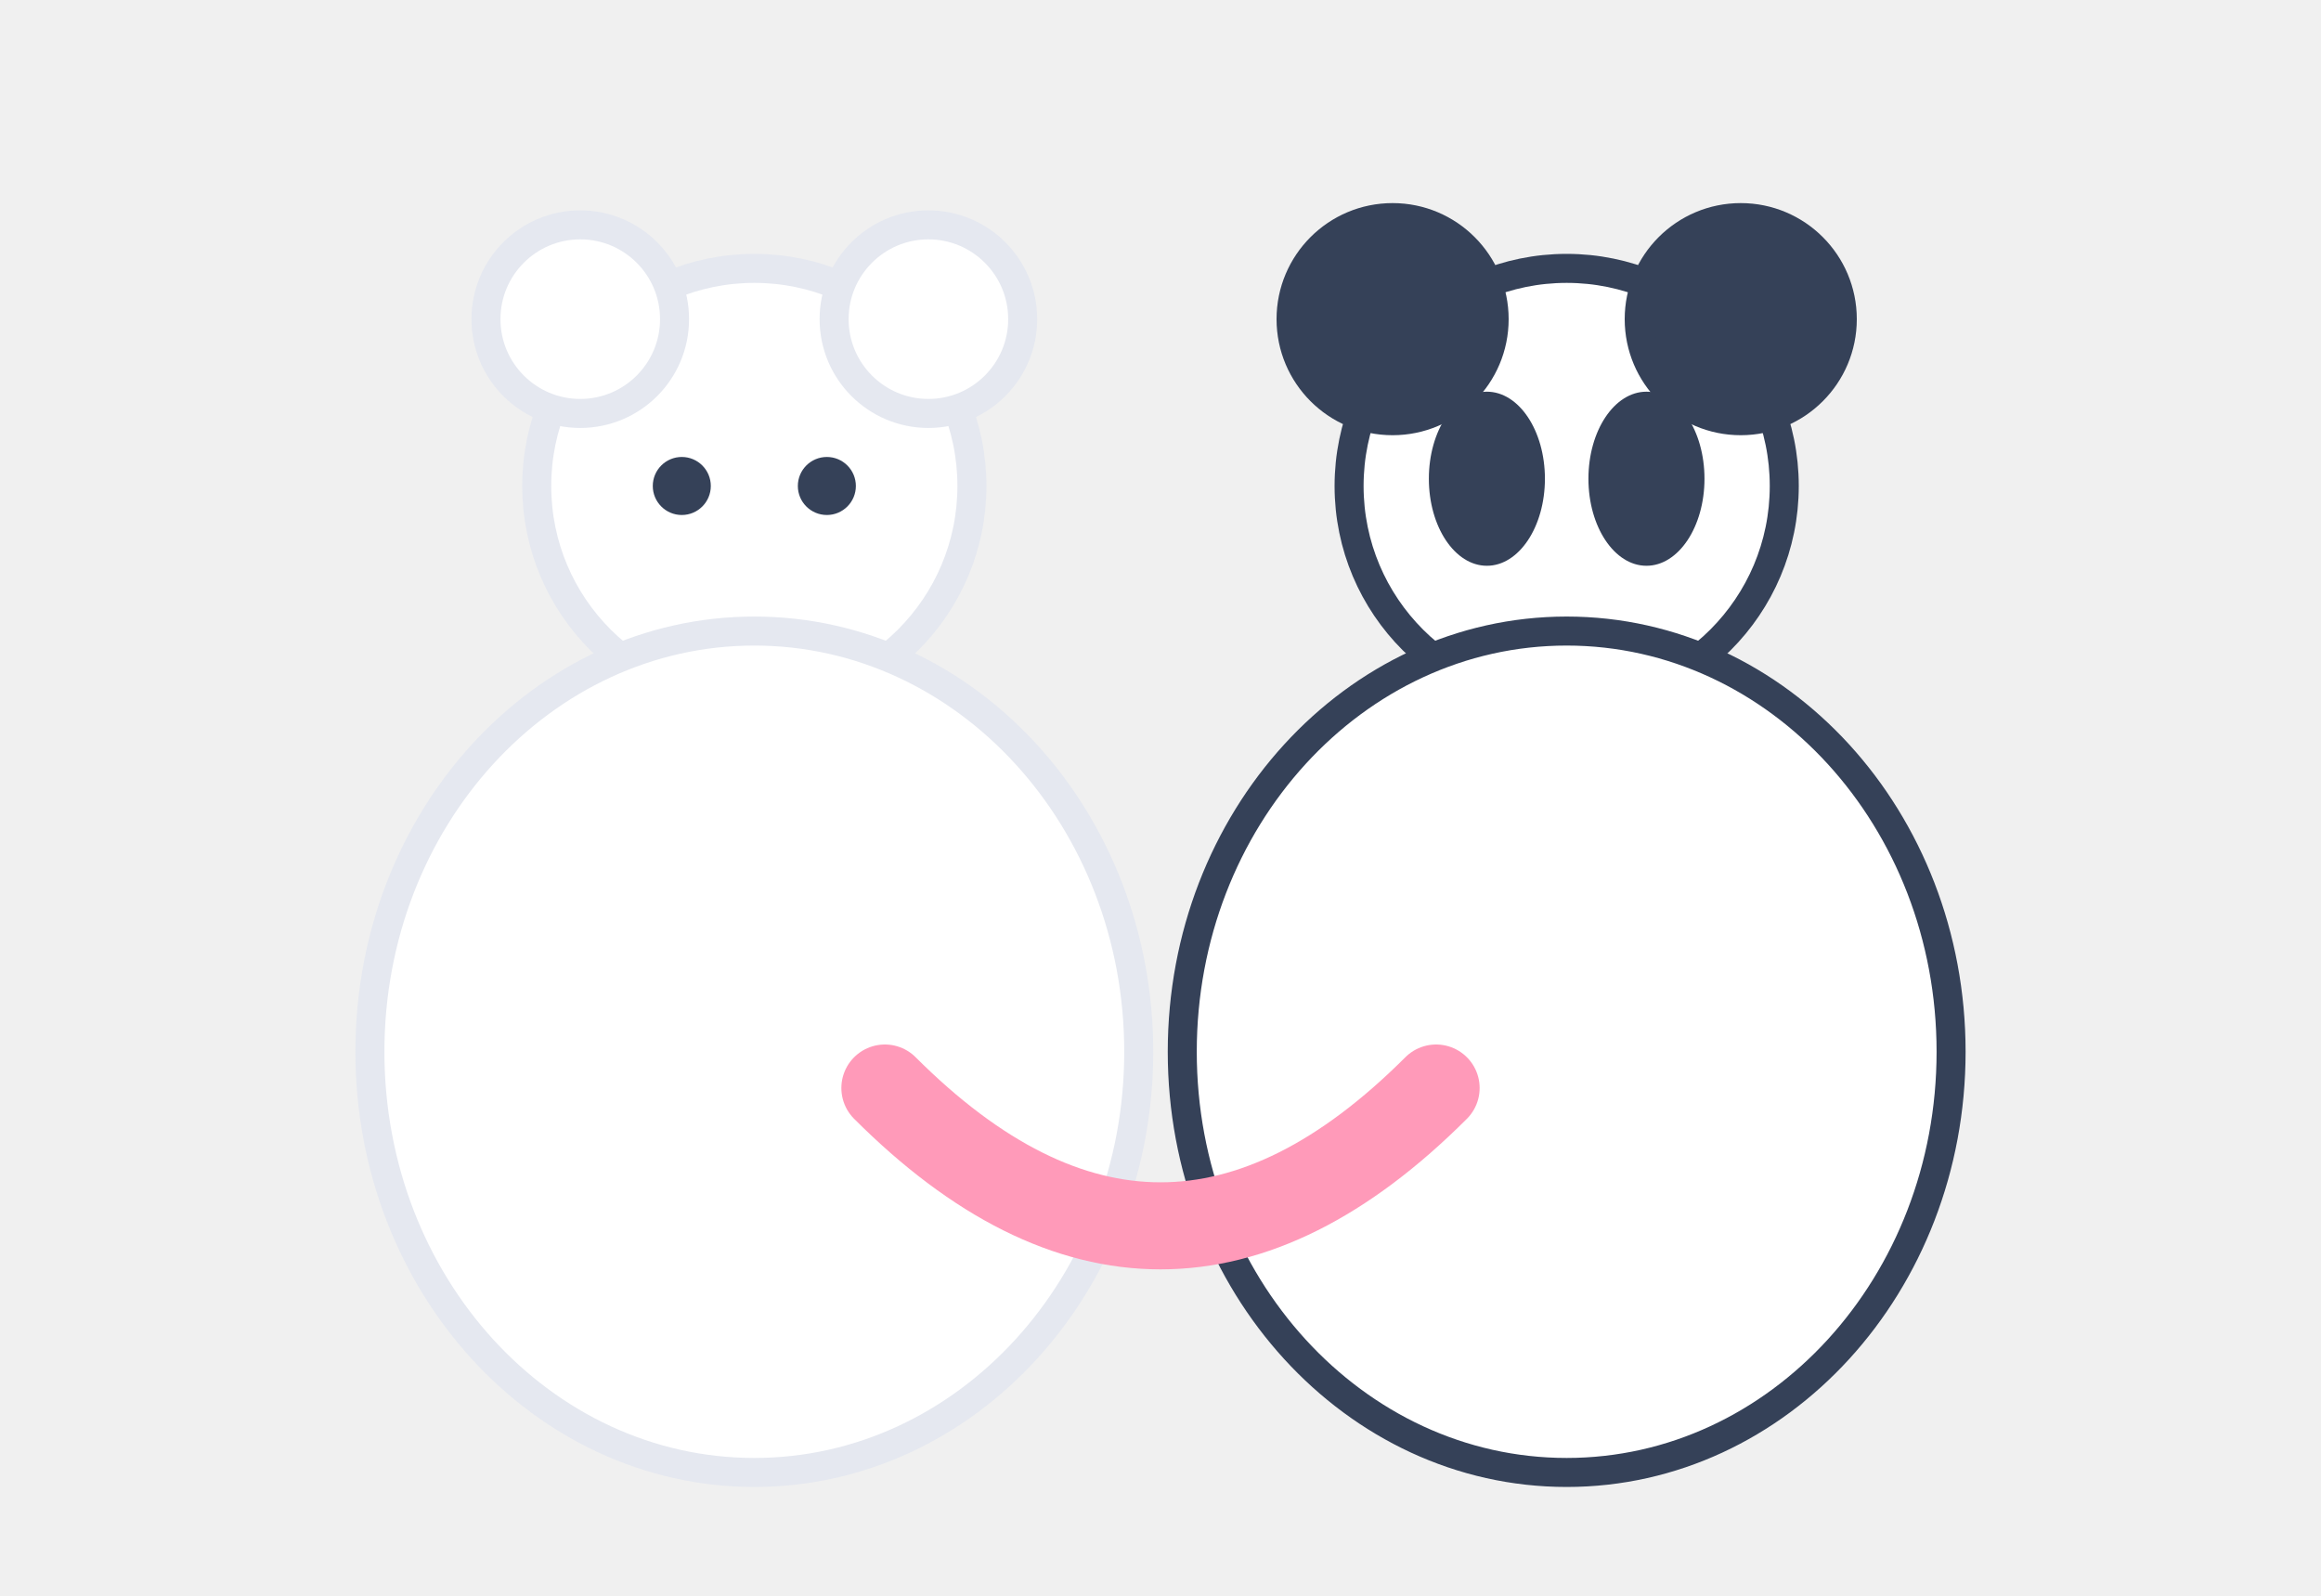
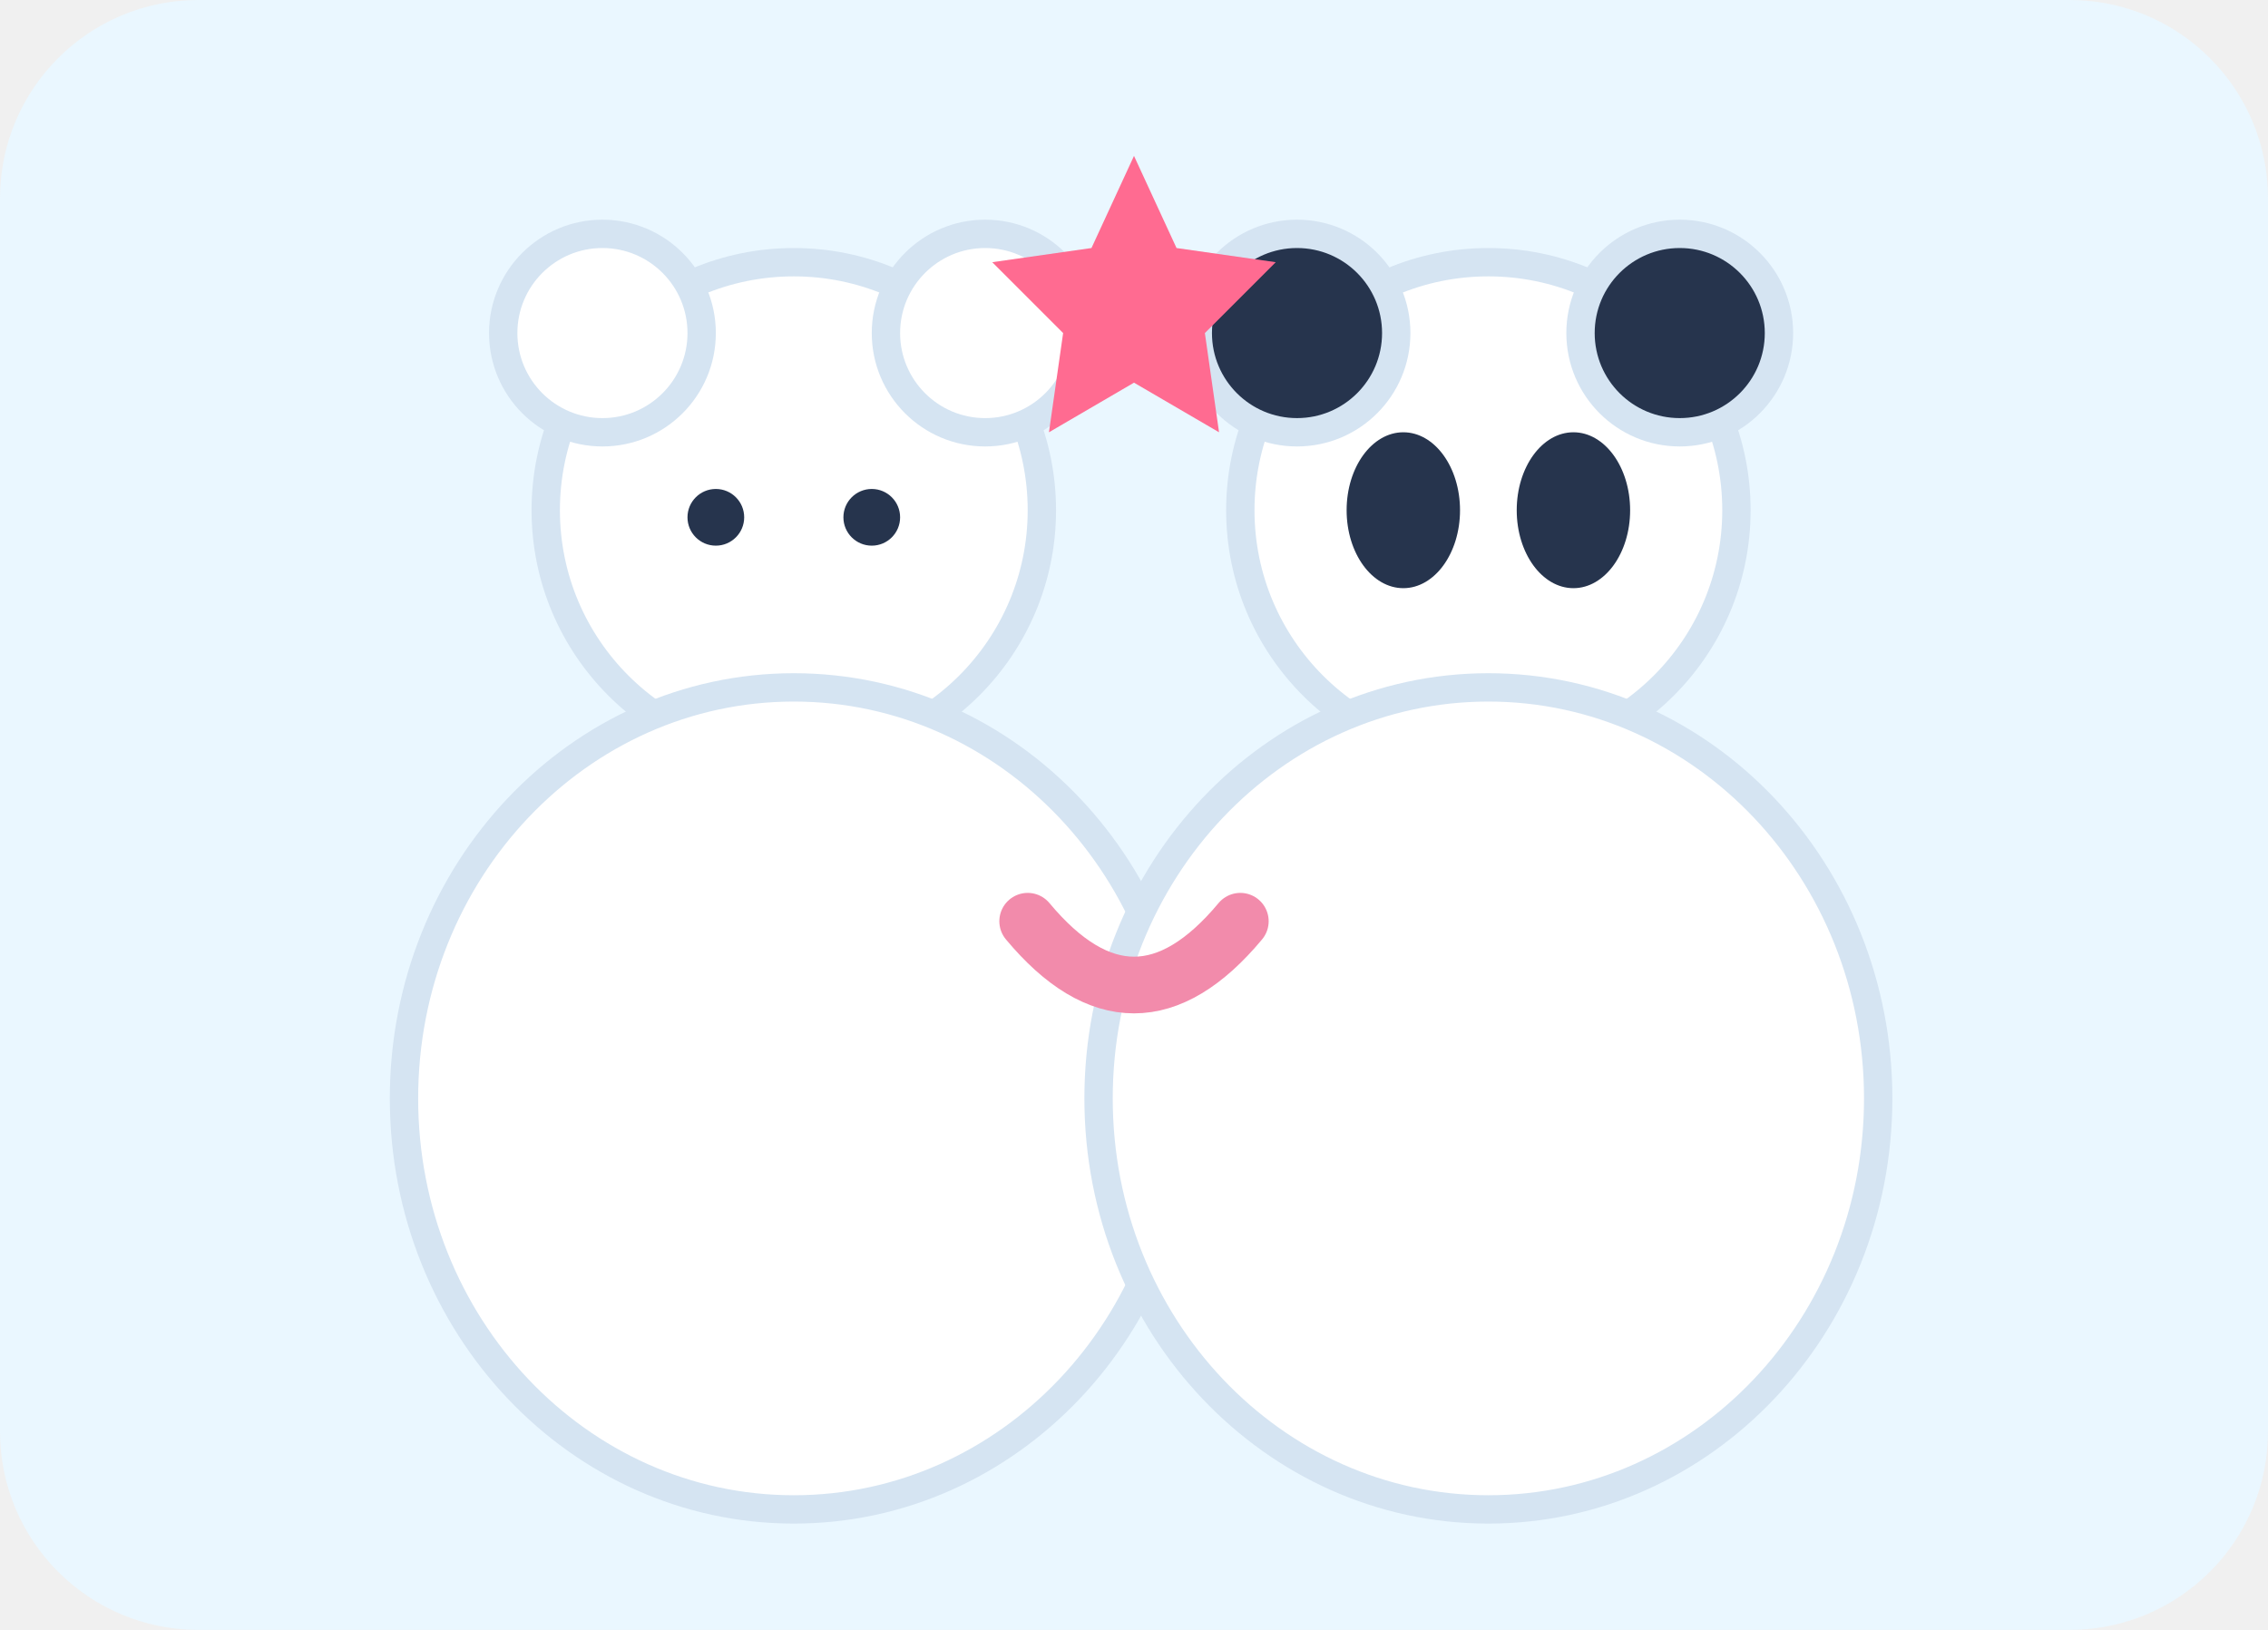
- <svg xmlns="http://www.w3.org/2000/svg" viewBox="0 0 320 220">
-   <g class="b">
-     <g fill="#fff" stroke="#e5e8f0" stroke-width="4">
-       <circle cx="104" cy="67" r="30" />
-       <circle cx="80" cy="44" r="13" />
-       <circle cx="128" cy="44" r="13" />
-       <ellipse cx="104" cy="145" rx="53" ry="58" />
-     </g>
-     <g fill="#354158">
-       <circle cx="94" cy="67" r="4" />
-       <circle cx="114" cy="67" r="4" />
-     </g>
-     <g fill="#fff" stroke="#354158" stroke-width="4">
-       <circle cx="216" cy="67" r="30" />
-       <circle cx="192" cy="44" r="14" fill="#354158" />
-       <circle cx="240" cy="44" r="14" fill="#354158" />
-       <ellipse cx="216" cy="145" rx="53" ry="58" />
-     </g>
-     <g fill="#354158">
-       <ellipse cx="205" cy="66" rx="8" ry="12" />
-       <ellipse cx="227" cy="66" rx="8" ry="12" />
-     </g>
+ <svg xmlns="http://www.w3.org/2000/svg" viewBox="0 0 320 230">
+   <rect width="320" height="230" rx="28" fill="#eaf7ff" />
+   <g stroke="#d5e4f2" stroke-width="4">
+     <circle cx="112" cy="72" r="35" fill="#fff" />
+     <circle cx="85" cy="47" r="14" fill="#fff" />
+     <circle cx="139" cy="47" r="14" fill="#fff" />
+     <ellipse cx="112" cy="155" rx="55" ry="58" fill="#fff" />
+     <circle cx="210" cy="72" r="35" fill="#fff" />
+     <circle cx="183" cy="47" r="14" fill="#26344d" />
+     <circle cx="237" cy="47" r="14" fill="#26344d" />
+     <ellipse cx="210" cy="155" rx="55" ry="58" fill="#fff" />
  </g>
-   <path d="M122 150q38 38 76 0" fill="none" stroke="#ff9ab9" stroke-width="12" stroke-linecap="round" />
-   <style>.b{transform-origin:160px 150px;animation:b 2.4s ease-in-out infinite}@keyframes b{50%{transform:translateY(-7px) rotate(1deg)}}</style>
+   <g fill="#26344d">
+     <circle cx="101" cy="73" r="4" />
+     <circle cx="123" cy="73" r="4" />
+     <ellipse cx="198" cy="72" rx="8" ry="11" />
+     <ellipse cx="222" cy="72" rx="8" ry="11" />
+   </g>
+   <path d="M145 130q15 18 30 0" fill="none" stroke="#f28bab" stroke-width="8" stroke-linecap="round" />
+   <path d="M160 22l6 13 14 2-10 10 2 14-12-7-12 7 2-14-10-10 14-2z" fill="#ff6b91">
+     <animateTransform attributeName="transform" type="rotate" values="0 160 40;15 160 40;0 160 40" dur="3s" repeatCount="indefinite" />
+   </path>
</svg>
